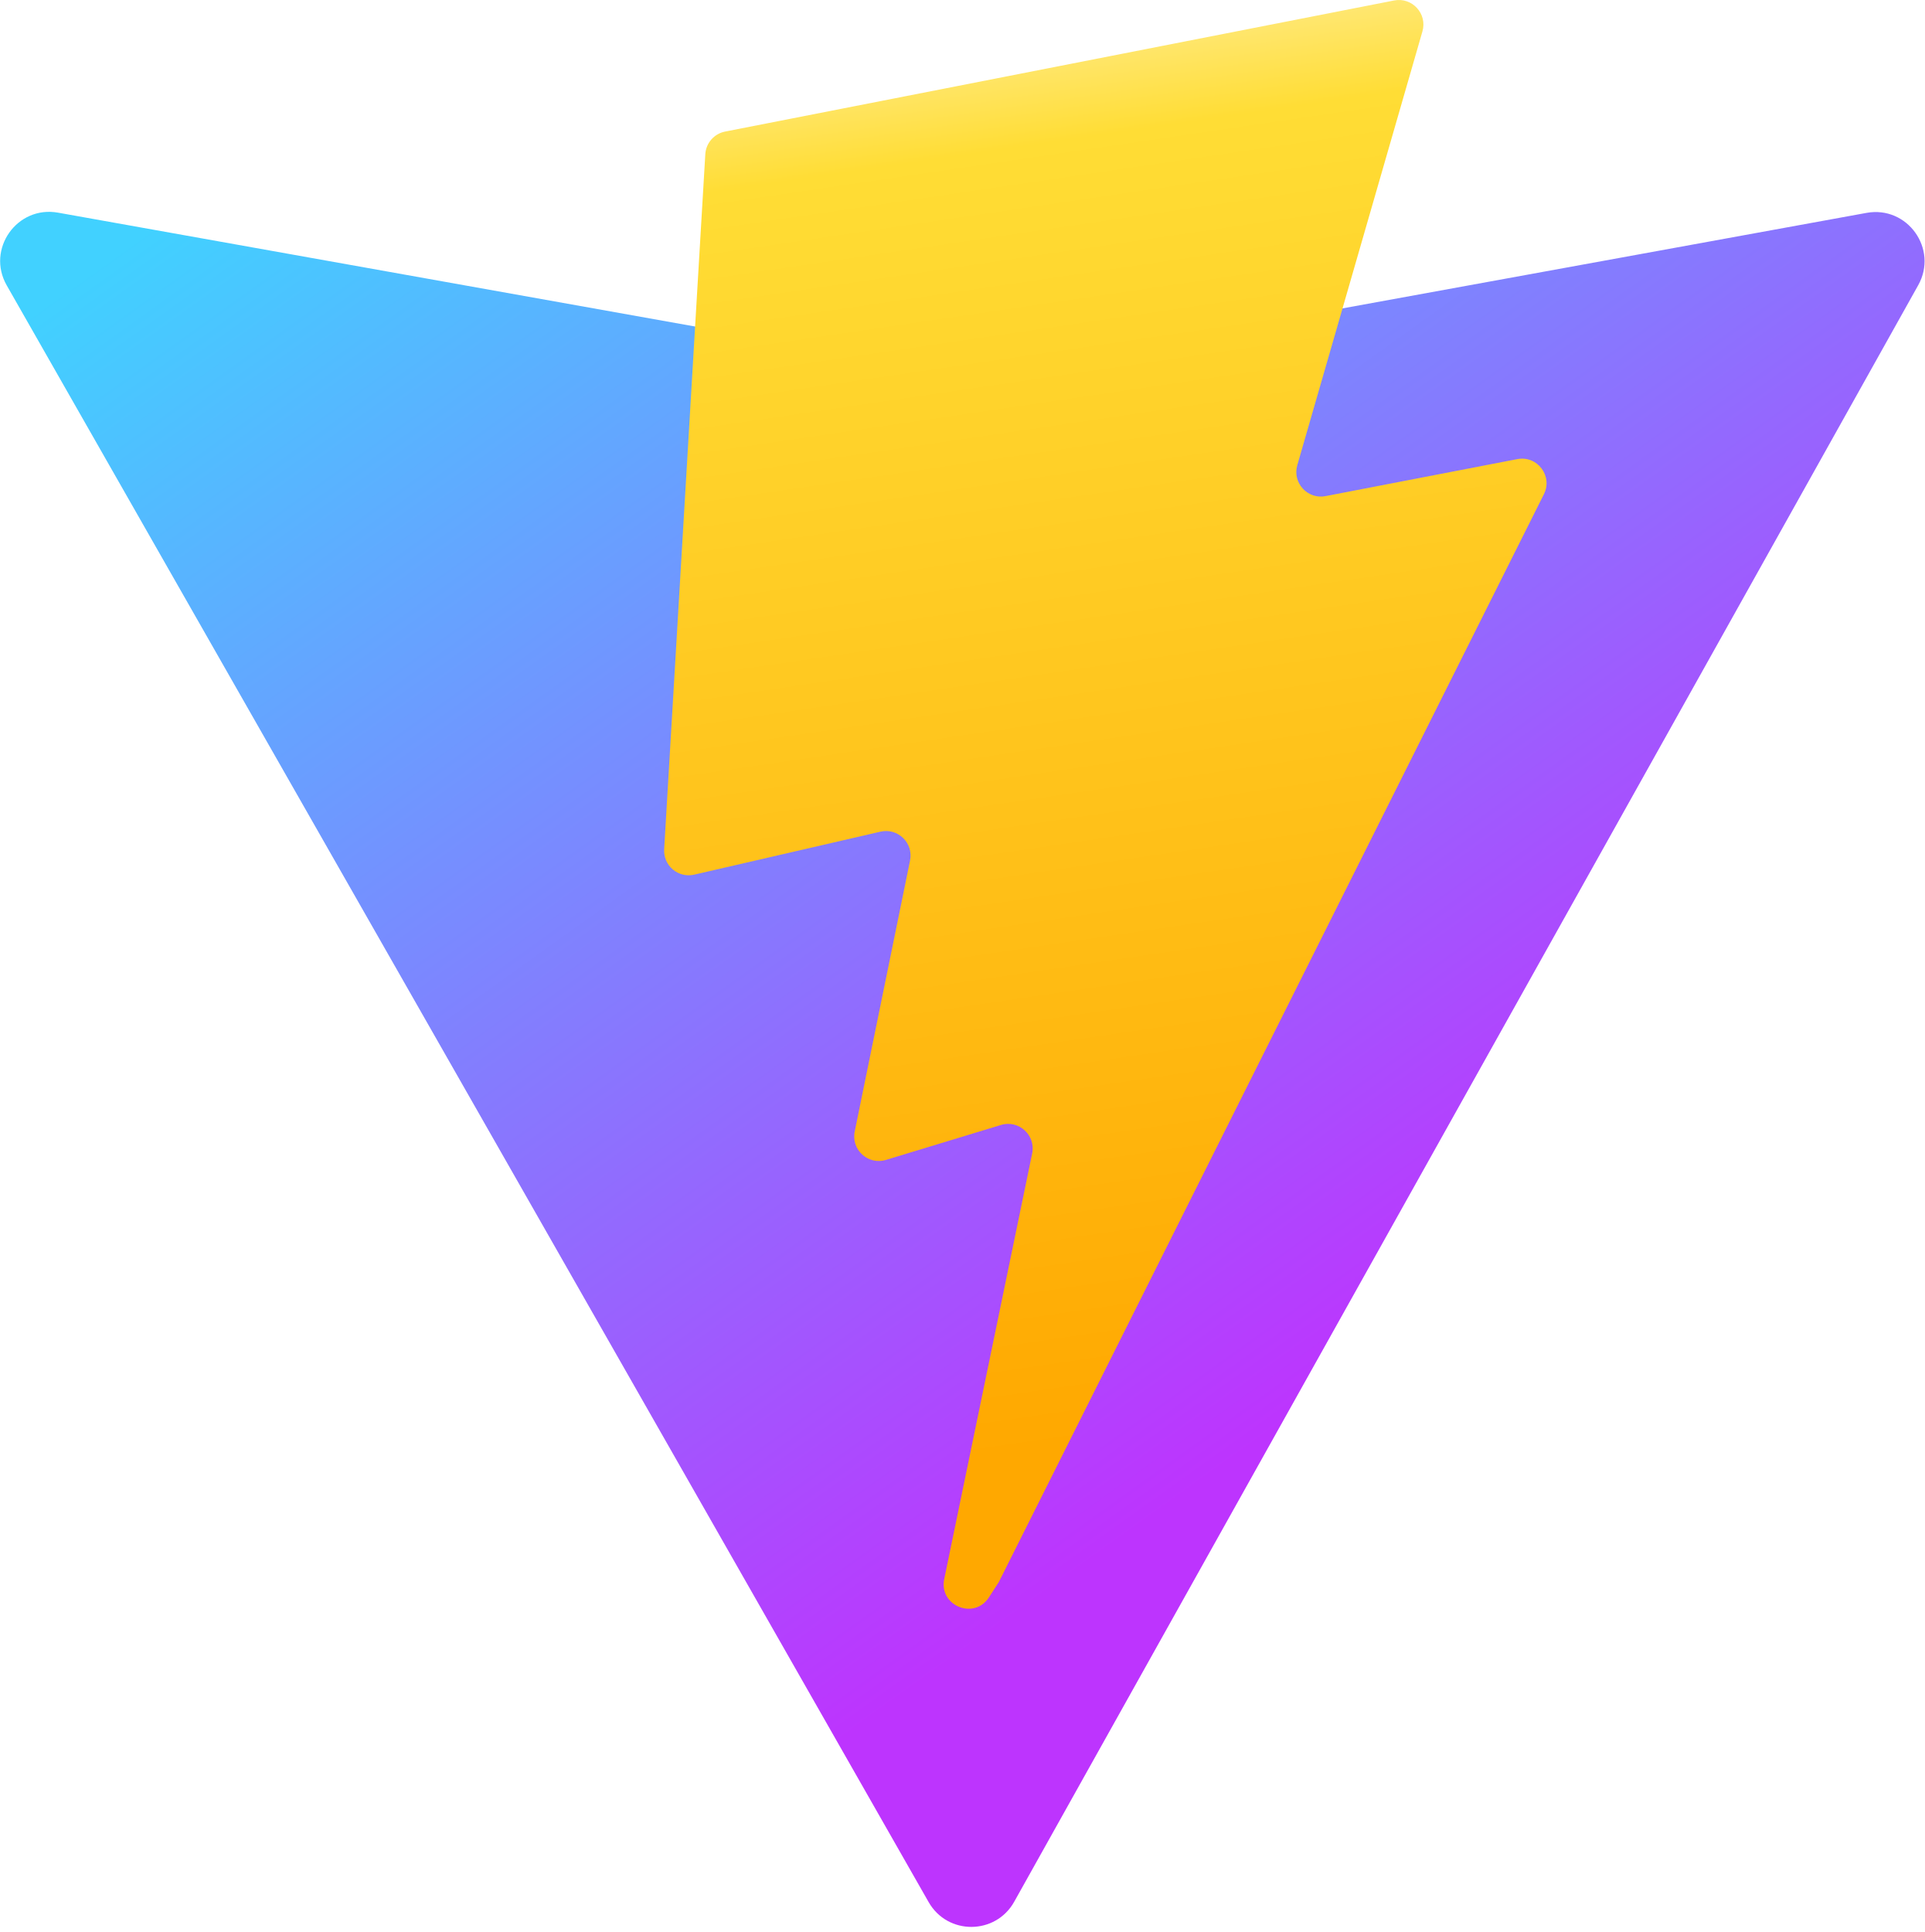
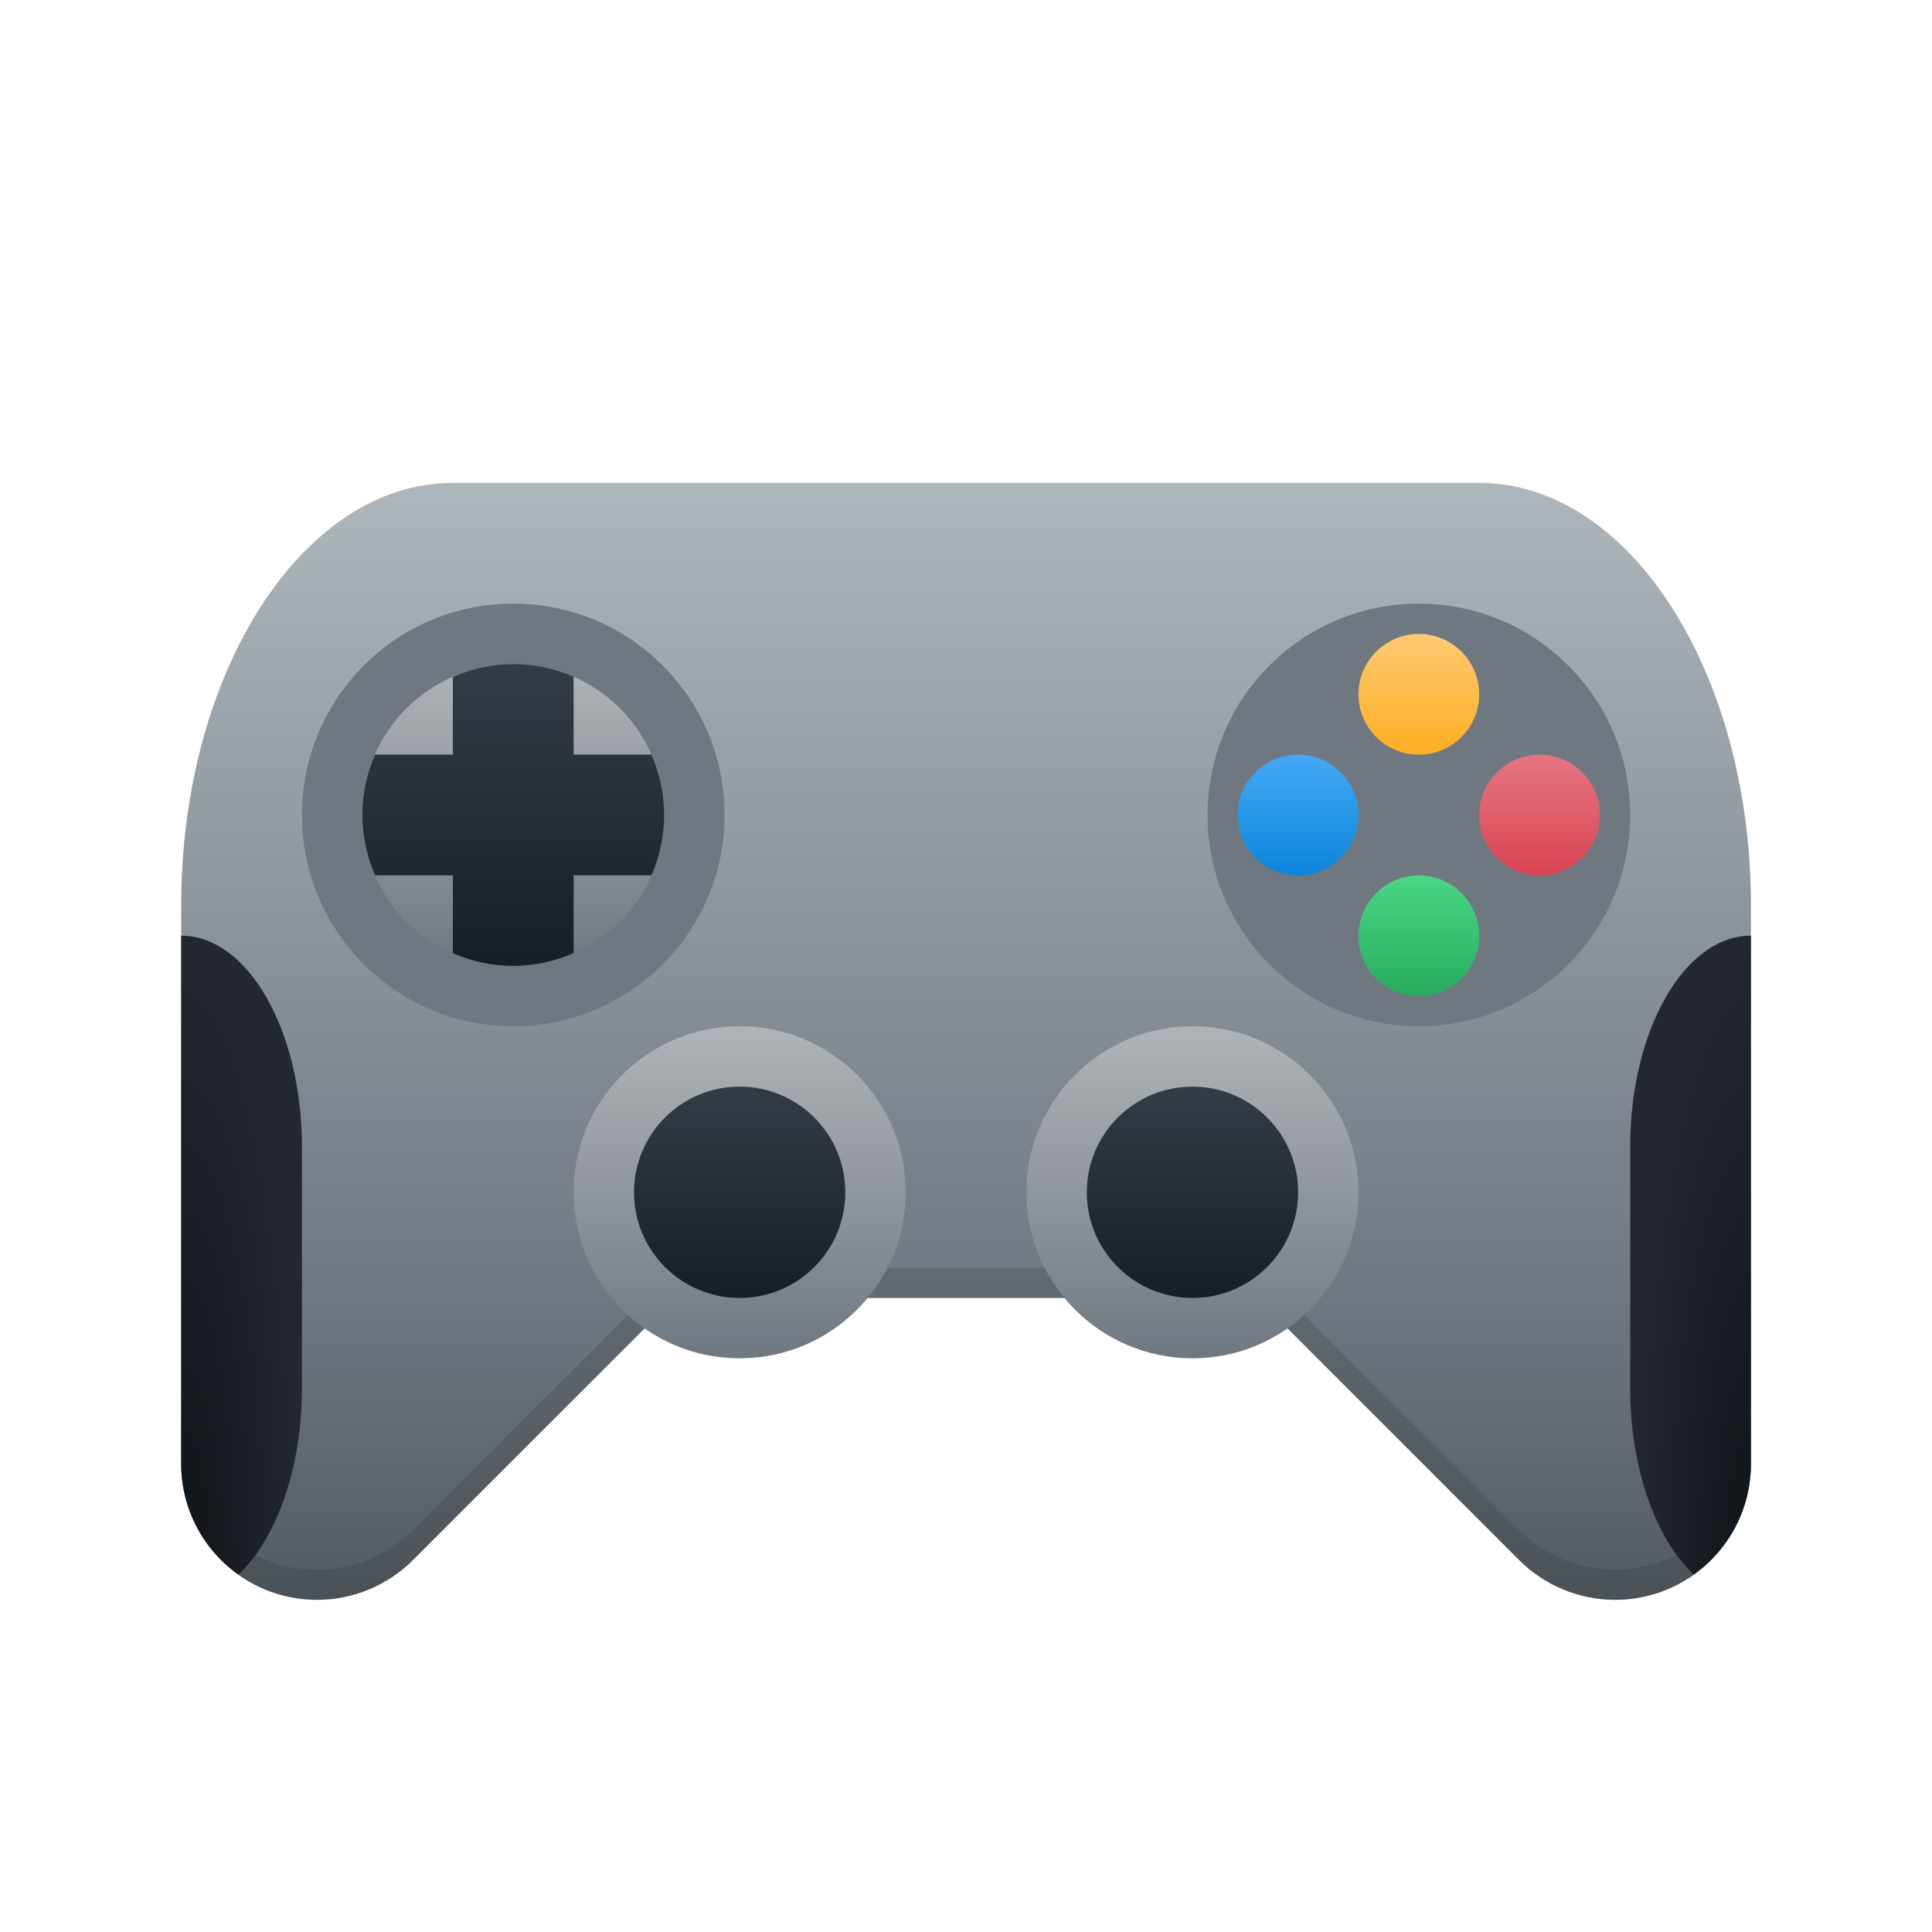
- <svg xmlns="http://www.w3.org/2000/svg" aria-hidden="true" role="img" class="iconify iconify--logos" width="31.88" height="32" preserveAspectRatio="xMidYMid meet" viewBox="0 0 256 257">
-   <defs>
-     <linearGradient id="IconifyId1813088fe1fbc01fb466" x1="-.828%" x2="57.636%" y1="7.652%" y2="78.411%">
-       <stop offset="0%" stop-color="#41D1FF" />
-       <stop offset="100%" stop-color="#BD34FE" />
-     </linearGradient>
-     <linearGradient id="IconifyId1813088fe1fbc01fb467" x1="43.376%" x2="50.316%" y1="2.242%" y2="89.03%">
-       <stop offset="0%" stop-color="#FFEA83" />
-       <stop offset="8.333%" stop-color="#FFDD35" />
-       <stop offset="100%" stop-color="#FFA800" />
-     </linearGradient>
-   </defs>
-   <path fill="url(#IconifyId1813088fe1fbc01fb466)" d="M255.153 37.938L134.897 252.976c-2.483 4.44-8.862 4.466-11.382.048L.875 37.958c-2.746-4.814 1.371-10.646 6.827-9.67l120.385 21.517a6.537 6.537 0 0 0 2.322-.004l117.867-21.483c5.438-.991 9.574 4.796 6.877 9.62Z" />
-   <path fill="url(#IconifyId1813088fe1fbc01fb467)" d="M185.432.063L96.44 17.501a3.268 3.268 0 0 0-2.634 3.014l-5.474 92.456a3.268 3.268 0 0 0 3.997 3.378l24.777-5.718c2.318-.535 4.413 1.507 3.936 3.838l-7.361 36.047c-.495 2.426 1.782 4.5 4.151 3.78l15.304-4.649c2.372-.72 4.652 1.36 4.15 3.788l-11.698 56.621c-.732 3.542 3.979 5.473 5.943 2.437l1.313-2.028l72.516-144.72c1.215-2.423-.88-5.186-3.54-4.672l-25.505 4.922c-2.396.462-4.435-1.77-3.759-4.114l16.646-57.705c.677-2.35-1.37-4.583-3.769-4.113Z" />
+ <svg xmlns="http://www.w3.org/2000/svg" xmlns:xlink="http://www.w3.org/1999/xlink" viewBox="0 0 64 64">
+   <linearGradient id="k" gradientUnits="userSpaceOnUse" x1="47" x2="47" y1="25" y2="21">
+     <stop offset="0" stop-color="#fdae23" />
+     <stop offset="1" stop-color="#fdca73" />
+   </linearGradient>
+   <linearGradient id="l" gradientUnits="userSpaceOnUse" x1="51" x2="51" y1="29" y2="25">
+     <stop offset="0" stop-color="#da4453" />
+     <stop offset="1" stop-color="#e47681" />
+   </linearGradient>
+   <linearGradient id="n" gradientUnits="userSpaceOnUse" x1="43" x2="43" y1="29" y2="25">
+     <stop offset="0" stop-color="#0c85dc" />
+     <stop offset="1" stop-color="#43aaf5" />
+   </linearGradient>
+   <linearGradient id="m" gradientUnits="userSpaceOnUse" x1="47" x2="47" y1="33" y2="29">
+     <stop offset="0" stop-color="#27ab5f" />
+     <stop offset="1" stop-color="#4bd786" />
+   </linearGradient>
+   <linearGradient id="a">
+     <stop offset="0" stop-color="#0f1419" />
+     <stop offset="1" stop-color="#22282e" />
+   </linearGradient>
+   <linearGradient id="c">
+     <stop offset="0" stop-color="#171e25" />
+     <stop offset="1" stop-color="#333c45" />
+   </linearGradient>
+   <linearGradient id="b">
+     <stop offset="0" stop-color="#6f7881" />
+     <stop offset="1" stop-color="#b0b4b8" />
+   </linearGradient>
+   <linearGradient id="d" gradientUnits="userSpaceOnUse" x1="32" x2="32" y1="53" y2="16">
+     <stop offset="0" stop-color="#535a61" />
+     <stop offset=".27" stop-color="#6f7881" />
+     <stop offset="1" stop-color="#adb6bb" />
+   </linearGradient>
+   <radialGradient id="i" cx="387.57" cy="537.57" gradientTransform="matrix(4 .00042 -.00224 21 -1543.06 -11237)" gradientUnits="userSpaceOnUse" r="1" xlink:href="#a" />
+   <linearGradient id="e" gradientUnits="userSpaceOnUse" x1="22" x2="22" xlink:href="#b" y1="32" y2="22" />
+   <linearGradient id="f" gradientUnits="userSpaceOnUse" x1="12" x2="12" xlink:href="#c" y1="32" y2="22" />
+   <linearGradient id="g" gradientUnits="userSpaceOnUse" x1="32" x2="32" xlink:href="#b" y1="45" y2="34" />
+   <linearGradient id="h" gradientUnits="userSpaceOnUse" x1="32" x2="32" xlink:href="#c" y1="43" y2="36" />
+   <radialGradient id="j" cx="387.57" cy="537.57" gradientTransform="matrix(-4 .00002 .00014 21 1608.26 -11236.8)" gradientUnits="userSpaceOnUse" r="1" xlink:href="#a" />
+   <g fill-rule="evenodd">
+     <path d="M15.002 15.996a9 14 0 0 0-9 14v18.5a4.5 4.5 0 0 0 4.5 4.5 4.5 4.5 0 0 0 3.18-1.32l8.68-8.68h19.28l8.68 8.68a4.5 4.5 0 0 0 3.18 1.32 4.5 4.5 0 0 0 4.5-4.5v-18.5a9 14 0 0 0-9-14z" fill="url(#d)" />
+     <path d="M22.36 42l-8.68 8.68A4.5 4.5 0 0 1 10.5 52 4.5 4.5 0 0 1 6 47.5v1a4.5 4.5 0 0 0 4.5 4.5 4.5 4.5 0 0 0 3.18-1.32L22.36 43h19.28l8.68 8.68A4.5 4.5 0 0 0 53.5 53a4.5 4.5 0 0 0 4.5-4.5v-1a4.5 4.5 0 0 1-4.5 4.5 4.5 4.5 0 0 1-3.18-1.32L41.64 42z" fill="#292c2f" opacity=".2" />
+     <path d="M54.002 26.996a7 7 0 0 1-7 7 7 7 0 0 1-7-7 7 7 0 0 1 7-7 7 7 0 0 1 7 7zm-30 0a7 7 0 0 1-7 7 7 7 0 0 1-7-7 7 7 0 0 1 7-7 7 7 0 0 1 7 7z" fill="#6f7881" />
+     <circle cx="17" cy="27" fill="url(#e)" r="5" />
+     <path d="M17.002 21.996a5 5 0 0 0-2 .424v2.576h-2.58a5 5 0 0 0-.42 2 5 5 0 0 0 .424 2h2.576v2.58a5 5 0 0 0 2 .42 5 5 0 0 0 2-.424v-2.576h2.58a5 5 0 0 0 .42-2 5 5 0 0 0-.422-2h-2.578v-2.58a5 5 0 0 0-2-.42z" fill="url(#f)" />
+     <path d="M45.002 39.496a5.5 5.5 0 0 1-5.5 5.5 5.5 5.5 0 0 1-5.5-5.5 5.5 5.5 0 0 1 5.5-5.5 5.5 5.5 0 0 1 5.5 5.5zm-15 0a5.5 5.5 0 0 1-5.5 5.5 5.5 5.5 0 0 1-5.5-5.5 5.5 5.5 0 0 1 5.5-5.5 5.5 5.5 0 0 1 5.5 5.5z" fill="url(#g)" />
+     <path d="M43.002 39.496a3.5 3.5 0 0 1-3.5 3.5 3.5 3.5 0 0 1-3.5-3.5 3.5 3.5 0 0 1 3.5-3.5 3.5 3.5 0 0 1 3.5 3.5zm-15 0a3.5 3.5 0 0 1-3.5 3.5 3.5 3.5 0 0 1-3.5-3.5 3.5 3.5 0 0 1 3.5-3.5 3.5 3.5 0 0 1 3.5 3.5z" fill="url(#h)" />
+     <path d="M6.002 30.996v17.5a4.5 4.5 0 0 0 1.896 3.662 4 7 0 0 0 2.104-6.162v-8a4 7 0 0 0-4-7z" fill="url(#i)" />
+     <path d="M58.002 30.996v17.5a4.5 4.5 0 0 1-1.894 3.662 4 7 0 0 1-2.106-6.162v-8a4 7 0 0 1 4-7z" fill="url(#j)" />
+     <circle cx="47" cy="23" fill="url(#k)" r="2" />
+     <circle cx="51" cy="27" fill="url(#l)" r="2" />
+     <circle cx="47" cy="31" fill="url(#m)" r="2" />
+     <circle cx="43" cy="27" fill="url(#n)" r="2" />
+   </g>
</svg>
